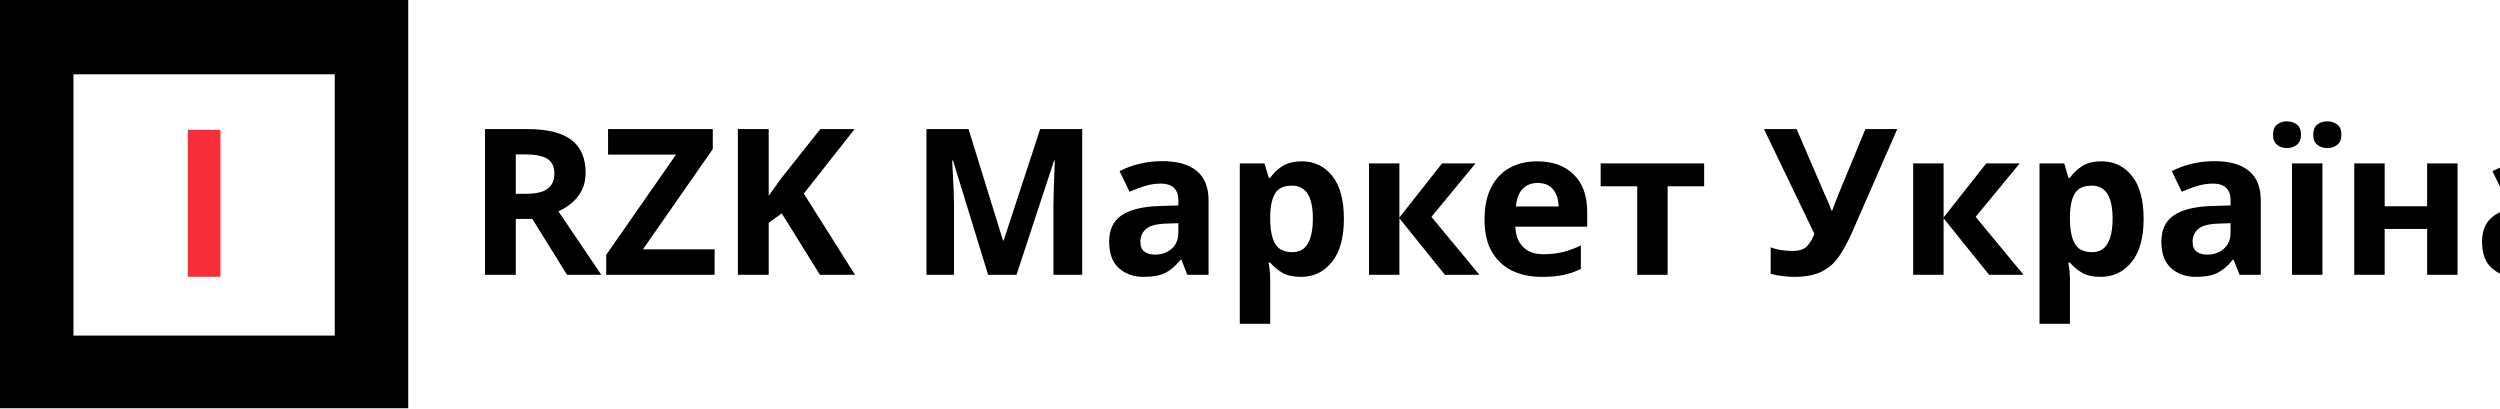
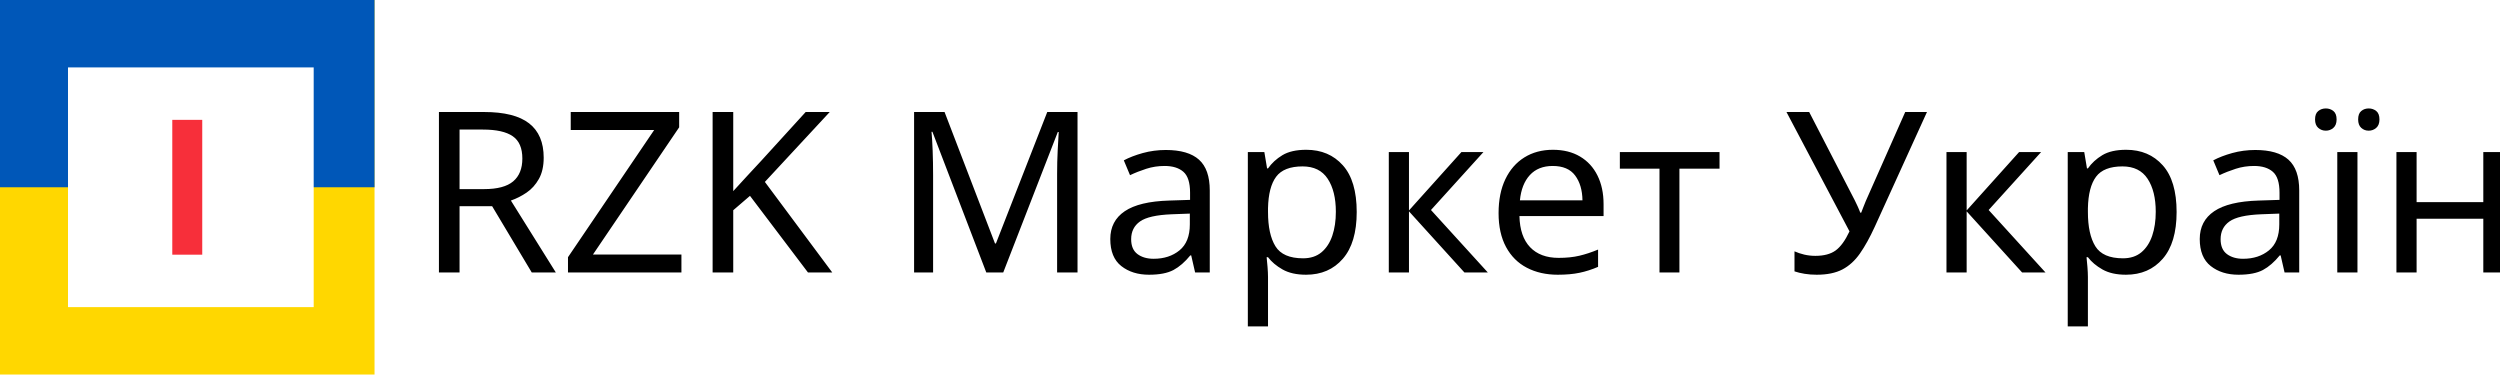
- <svg xmlns="http://www.w3.org/2000/svg" version="1.1" width="3062" height="500" viewBox="0 0 3062 500" xml:space="preserve">
+ <svg xmlns="http://www.w3.org/2000/svg" version="1.1" width="1335" height="200" viewBox="0 0 1335 200" xml:space="preserve">
  <defs>
</defs>
-   <g transform="matrix(5 0 0 5 250 250)" id="I22yuZWHJM68lWe1PDPWo">
-     <path style="stroke: rgb(110,4,214); stroke-width: 0; stroke-dasharray: none; stroke-linecap: butt; stroke-dashoffset: 0; stroke-linejoin: miter; stroke-miterlimit: 4; fill: rgb(0,0,0); fill-rule: nonzero; opacity: 1;" vector-effect="non-scaling-stroke" transform=" translate(0, 0)" d="M -50 -50 L 50 -50 L 50 50 L -50 50 z" stroke-linecap="round" />
+   <g transform="matrix(-1 0 0 -1 100 100)" id="zk8GHJazUiABPRPuHnFoT">
+     <path style="stroke: rgb(148,201,171); stroke-width: 0; stroke-dasharray: none; stroke-linecap: butt; stroke-dashoffset: 0; stroke-linejoin: miter; stroke-miterlimit: 4; fill: rgb(255,215,0); fill-rule: nonzero; opacity: 1;" vector-effect="non-scaling-stroke" transform=" translate(-100, -100)" d="M 0 0 L 200 0 L 200 200 L 0 200 z" stroke-linecap="round" />
  </g>
-   <g transform="matrix(3.2 0 0 3.2 250 251)" id="jri0xy8k44jSP8jVpXJQl">
-     <path style="stroke: rgb(62,65,114); stroke-width: 0; stroke-dasharray: none; stroke-linecap: butt; stroke-dashoffset: 0; stroke-linejoin: miter; stroke-miterlimit: 4; fill: rgb(255,255,255); fill-rule: nonzero; opacity: 1;" vector-effect="non-scaling-stroke" transform=" translate(0, 0)" d="M -50 -50 L 50 -50 L 50 50 L -50 50 z" stroke-linecap="round" />
+   <g transform="matrix(-1 0 0 -1 100 50)" id="CWCfyfoE2JIBjJTpAembM">
+     <path style="stroke: rgb(217,178,150); stroke-width: 0; stroke-dasharray: none; stroke-linecap: butt; stroke-dashoffset: 0; stroke-linejoin: miter; stroke-miterlimit: 4; fill: rgb(0,87,184); fill-rule: nonzero; opacity: 1;" vector-effect="non-scaling-stroke" transform=" translate(-100, -50)" d="M 0 0 L 200 0 L 200 100 L 0 100 z" stroke-linecap="round" />
  </g>
-   <g transform="matrix(0.4 0 0 1.8 250 249)" id="wiJ06oAkUH9fDRr4exFfO">
-     <path style="stroke: rgb(150,51,116); stroke-width: 0; stroke-dasharray: none; stroke-linecap: butt; stroke-dashoffset: 0; stroke-linejoin: miter; stroke-miterlimit: 4; fill: rgb(247,47,58); fill-rule: nonzero; opacity: 1;" vector-effect="non-scaling-stroke" transform=" translate(0, 0)" d="M -50 -50 L 50 -50 L 50 50 L -50 50 z" stroke-linecap="round" />
+   <g transform="matrix(-0.41 0 0 -0.4 101.91 100)" id="kB5h7nKnwxCX8SmufwDWY">
+     <path style="stroke: rgb(236,249,161); stroke-width: 0; stroke-dasharray: none; stroke-linecap: butt; stroke-dashoffset: 0; stroke-linejoin: miter; stroke-miterlimit: 4; fill: rgb(255,255,255); fill-rule: nonzero; opacity: 1;" vector-effect="non-scaling-stroke" transform=" translate(-160, -160)" d="M 0 0 L 320 0 L 320 320 L 0 320 z" stroke-linecap="round" />
  </g>
-   <g transform="matrix(1 0 0 1 1822.3 258.08)" style="" id="lnML0S2EgfjvbDmBDbWAy">
-     <text xml:space="preserve" font-family="Ubuntu" font-size="250" font-style="normal" font-weight="700" line-height="1" style="stroke: none; stroke-width: 1; stroke-dasharray: none; stroke-linecap: butt; stroke-dashoffset: 0; stroke-linejoin: miter; stroke-miterlimit: 4; fill: rgb(0,0,0); fill-rule: nonzero; opacity: 1; white-space: pre;">
-       <tspan x="-1250.8" y="78.53">RZK Маркет Україна</tspan>
+   <g transform="matrix(-1 0 0 -1 100 100)" id="G7pb5m-v_wdVhaaaMYpLD">
+     <path style="stroke: rgb(58,204,31); stroke-width: 0; stroke-dasharray: none; stroke-linecap: butt; stroke-dashoffset: 0; stroke-linejoin: miter; stroke-miterlimit: 4; fill: rgb(247,47,58); fill-rule: nonzero; opacity: 1;" vector-effect="non-scaling-stroke" transform=" translate(-8, -36)" d="M 0 0 L 16 0 L 16 72 L 0 72 z" stroke-linecap="round" />
+   </g>
+   <g transform="matrix(1.02 0 0 1 778.56 94.52)" style="" id="56q0v7XfyAgTW7JgdI6K6">
+     <text xml:space="preserve" font-family="Ubuntu" font-size="120" font-style="normal" font-weight="300" line-height="1" style="stroke: none; stroke-width: 1; stroke-dasharray: none; stroke-linecap: butt; stroke-dashoffset: 0; stroke-linejoin: miter; stroke-miterlimit: 4; fill: rgb(0,0,0); fill-rule: nonzero; opacity: 1; white-space: pre;">
+       <tspan x="-545.14" y="50.98">RZK Маркет Україна</tspan>
    </text>
  </g>
</svg>
